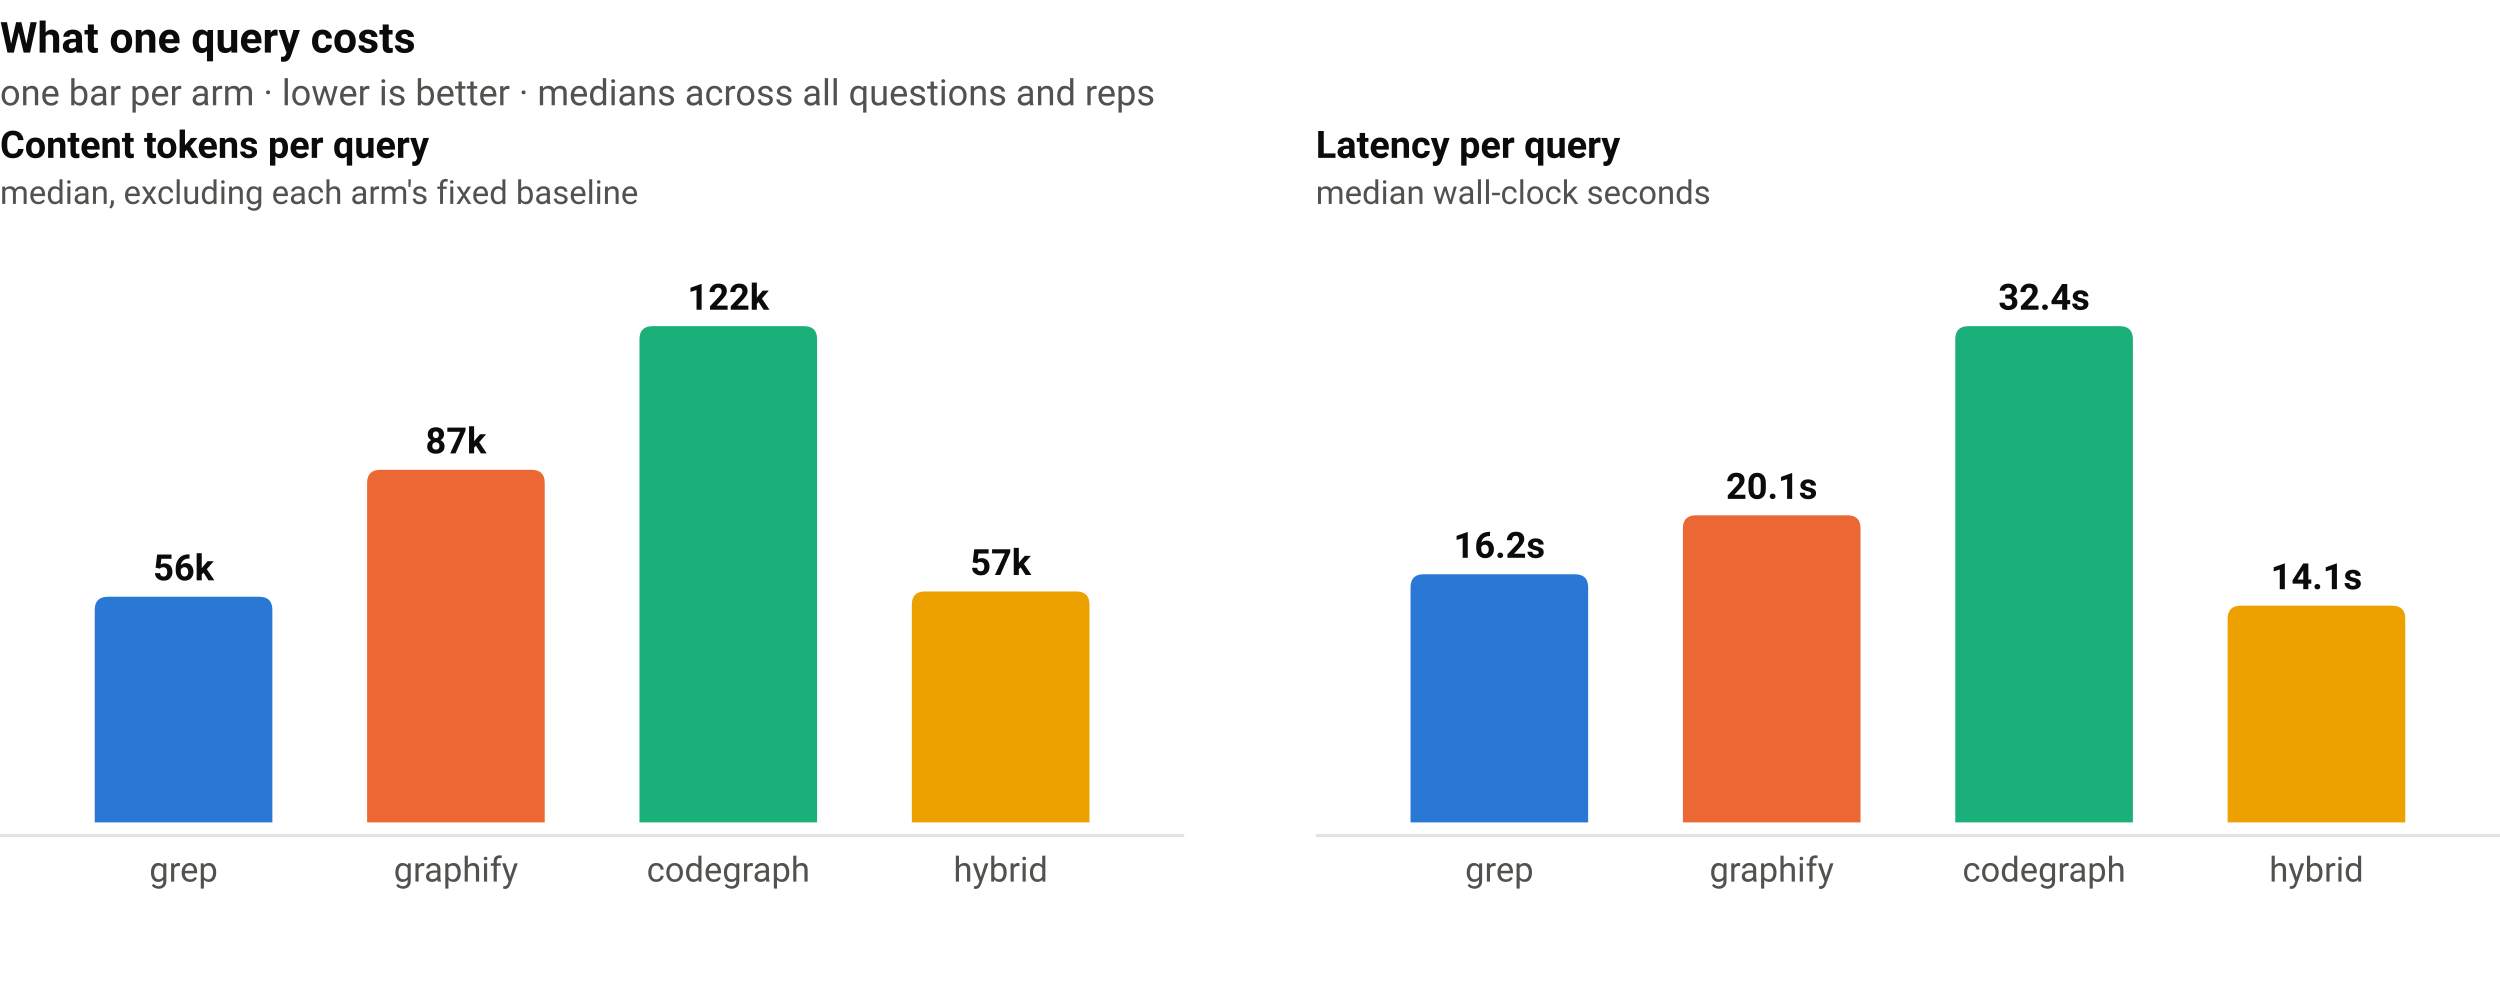
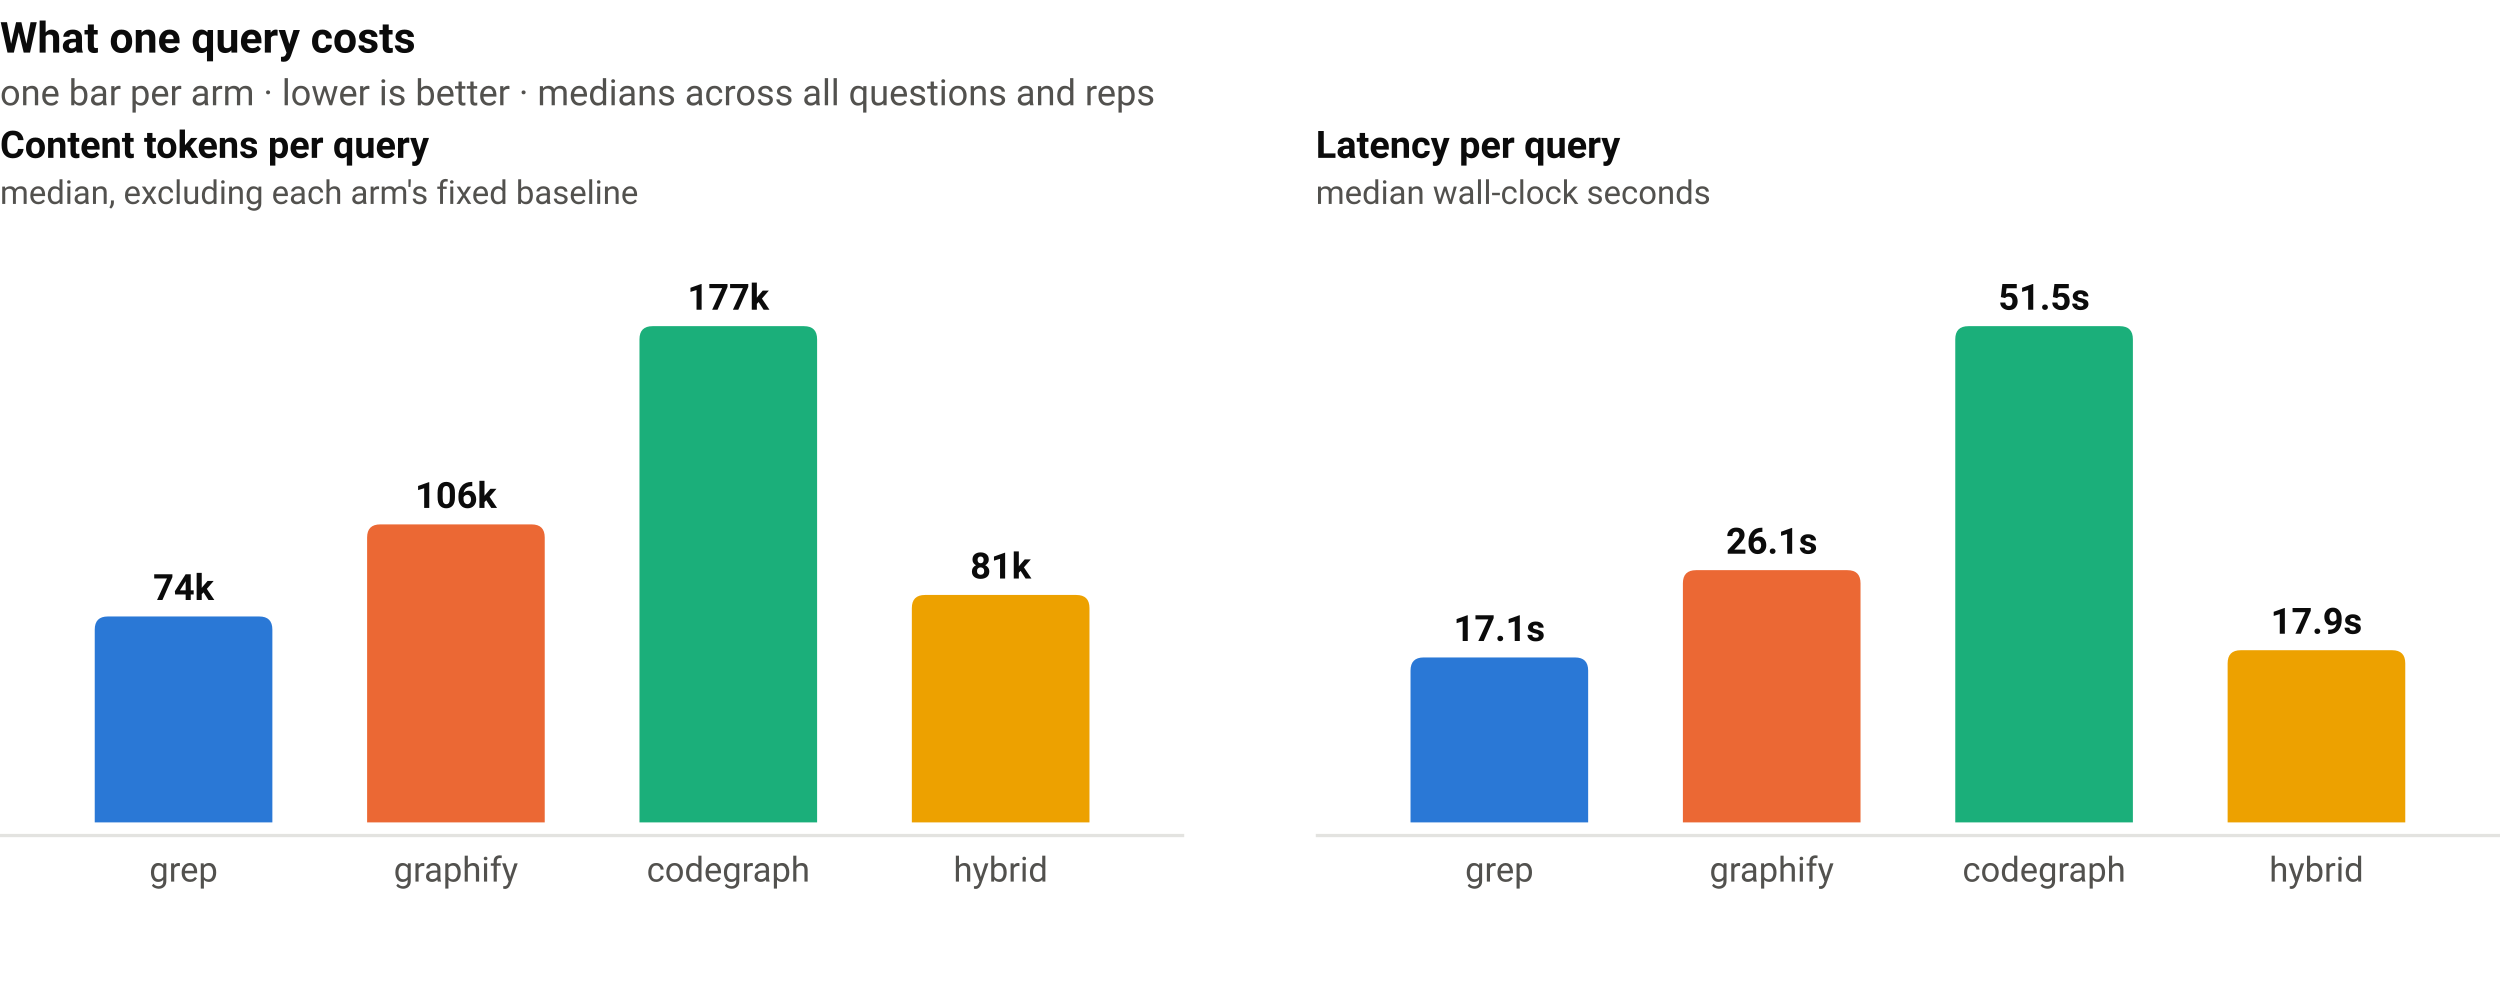
<svg xmlns="http://www.w3.org/2000/svg" width="760" height="300" viewBox="0 0 760 300" font-family="system-ui,-apple-system,Segoe UI,Roboto,sans-serif" role="img">
  <text x="0" y="16" font-size="13" font-weight="600" fill="#0b0b0b">What one query costs</text>
  <text x="0" y="32" font-size="11" fill="#52514e">one bar per arm · lower is better · medians across all questions and reps</text>
  <text x="0" y="48" font-size="11.5" font-weight="600" fill="#0b0b0b">Content tokens per query</text>
  <text x="0" y="62" font-size="10" fill="#52514e">median, excluding each arm's fixed baseline</text>
-   <path d="M28.8 250 L28.8 185.416 Q28.8 181.416 32.8 181.416 L78.8 181.416 Q82.8 181.416 82.8 185.416 L82.8 250 Z" fill="#2a78d6" />
-   <text x="55.8" y="176.416" font-size="11" font-weight="600" fill="#0b0b0b" text-anchor="middle">56k</text>
+   <path d="M28.8 250 L28.8 191.406 Q28.8 187.406 32.8 187.406 L78.8 187.406 Q82.8 187.406 82.8 191.406 L82.8 250 Z" fill="#2a78d6" />
+   <text x="55.8" y="182.406" font-size="11" font-weight="600" fill="#0b0b0b" text-anchor="middle">74k</text>
  <text x="55.8" y="268" font-size="10.5" fill="#52514e" text-anchor="middle">grep</text>
-   <path d="M111.6 250 L111.6 146.828 Q111.6 142.828 115.6 142.828 L161.6 142.828 Q165.6 142.828 165.6 146.828 L165.6 250 Z" fill="#eb6834" />
-   <text x="138.6" y="137.828" font-size="11" font-weight="600" fill="#0b0b0b" text-anchor="middle">87k</text>
+   <path d="M111.6 250 L111.6 163.415 Q111.6 159.415 115.6 159.415 L161.6 159.415 Q165.6 159.415 165.6 163.415 L165.6 250 Z" fill="#eb6834" />
+   <text x="138.6" y="154.415" font-size="11" font-weight="600" fill="#0b0b0b" text-anchor="middle">106k</text>
  <text x="138.6" y="268" font-size="10.5" fill="#52514e" text-anchor="middle">graphify</text>
  <path d="M194.4 250 L194.4 103.153 Q194.4 99.153 198.4 99.153 L244.4 99.153 Q248.4 99.153 248.4 103.153 L248.4 250 Z" fill="#1baf7a" />
-   <text x="221.4" y="94.153" font-size="11" font-weight="600" fill="#0b0b0b" text-anchor="middle">122k</text>
+   <text x="221.4" y="94.153" font-size="11" font-weight="600" fill="#0b0b0b" text-anchor="middle">177k</text>
  <text x="221.4" y="268" font-size="10.5" fill="#52514e" text-anchor="middle">codegraph</text>
-   <path d="M277.2 250 L277.2 183.804 Q277.2 179.804 281.2 179.804 L327.2 179.804 Q331.2 179.804 331.2 183.804 L331.2 250 Z" fill="#eda100" />
-   <text x="304.2" y="174.804" font-size="11" font-weight="600" fill="#0b0b0b" text-anchor="middle">57k</text>
+   <path d="M277.2 250 L277.2 184.869 Q277.2 180.869 281.2 180.869 L327.2 180.869 Q331.2 180.869 331.2 184.869 L331.2 250 Z" fill="#eda100" />
+   <text x="304.2" y="175.869" font-size="11" font-weight="600" fill="#0b0b0b" text-anchor="middle">81k</text>
  <text x="304.2" y="268" font-size="10.5" fill="#52514e" text-anchor="middle">hybrid</text>
  <line x1="0" y1="254" x2="360" y2="254" stroke="#e3e3e0" stroke-width="1" />
  <text x="400" y="48" font-size="11.5" font-weight="600" fill="#0b0b0b">Latency per query</text>
  <text x="400" y="62" font-size="10" fill="#52514e">median wall-clock seconds</text>
-   <path d="M428.8 250 L428.8 178.576 Q428.8 174.576 432.8 174.576 L478.8 174.576 Q482.8 174.576 482.8 178.576 L482.8 250 Z" fill="#2a78d6" />
-   <text x="455.8" y="169.576" font-size="11" font-weight="600" fill="#0b0b0b" text-anchor="middle">16.2s</text>
+   <path d="M428.8 250 L428.8 203.864 Q428.8 199.864 432.8 199.864 L478.8 199.864 Q482.8 199.864 482.8 203.864 L482.8 250 Z" fill="#2a78d6" />
+   <text x="455.8" y="194.864" font-size="11" font-weight="600" fill="#0b0b0b" text-anchor="middle">17.1s</text>
  <text x="455.8" y="268" font-size="10.5" fill="#52514e" text-anchor="middle">grep</text>
-   <path d="M511.6 250 L511.6 160.651 Q511.6 156.651 515.6 156.651 L561.6 156.651 Q565.6 156.651 565.6 160.651 L565.6 250 Z" fill="#eb6834" />
-   <text x="538.6" y="151.651" font-size="11" font-weight="600" fill="#0b0b0b" text-anchor="middle">20.1s</text>
+   <path d="M511.6 250 L511.6 177.33 Q511.6 173.33 515.6 173.33 L561.6 173.33 Q565.6 173.33 565.6 177.33 L565.6 250 Z" fill="#eb6834" />
+   <text x="538.6" y="168.33" font-size="11" font-weight="600" fill="#0b0b0b" text-anchor="middle">26.1s</text>
  <text x="538.6" y="268" font-size="10.5" fill="#52514e" text-anchor="middle">graphify</text>
  <path d="M594.4 250 L594.4 103.153 Q594.4 99.153 598.4 99.153 L644.4 99.153 Q648.4 99.153 648.4 103.153 L648.4 250 Z" fill="#1baf7a" />
-   <text x="621.4" y="94.153" font-size="11" font-weight="600" fill="#0b0b0b" text-anchor="middle">32.4s</text>
+   <text x="621.4" y="94.153" font-size="11" font-weight="600" fill="#0b0b0b" text-anchor="middle">51.5s</text>
  <text x="621.4" y="268" font-size="10.5" fill="#52514e" text-anchor="middle">codegraph</text>
-   <path d="M677.2 250 L677.2 188.121 Q677.2 184.121 681.2 184.121 L727.2 184.121 Q731.2 184.121 731.2 188.121 L731.2 250 Z" fill="#eda100" />
-   <text x="704.2" y="179.121" font-size="11" font-weight="600" fill="#0b0b0b" text-anchor="middle">14.1s</text>
+   <path d="M677.2 250 L677.2 201.665 Q677.2 197.665 681.2 197.665 L727.2 197.665 Q731.2 197.665 731.2 201.665 L731.2 250 Z" fill="#eda100" />
+   <text x="704.2" y="192.665" font-size="11" font-weight="600" fill="#0b0b0b" text-anchor="middle">17.9s</text>
  <text x="704.2" y="268" font-size="10.5" fill="#52514e" text-anchor="middle">hybrid</text>
  <line x1="400" y1="254" x2="760" y2="254" stroke="#e3e3e0" stroke-width="1" />
</svg>
